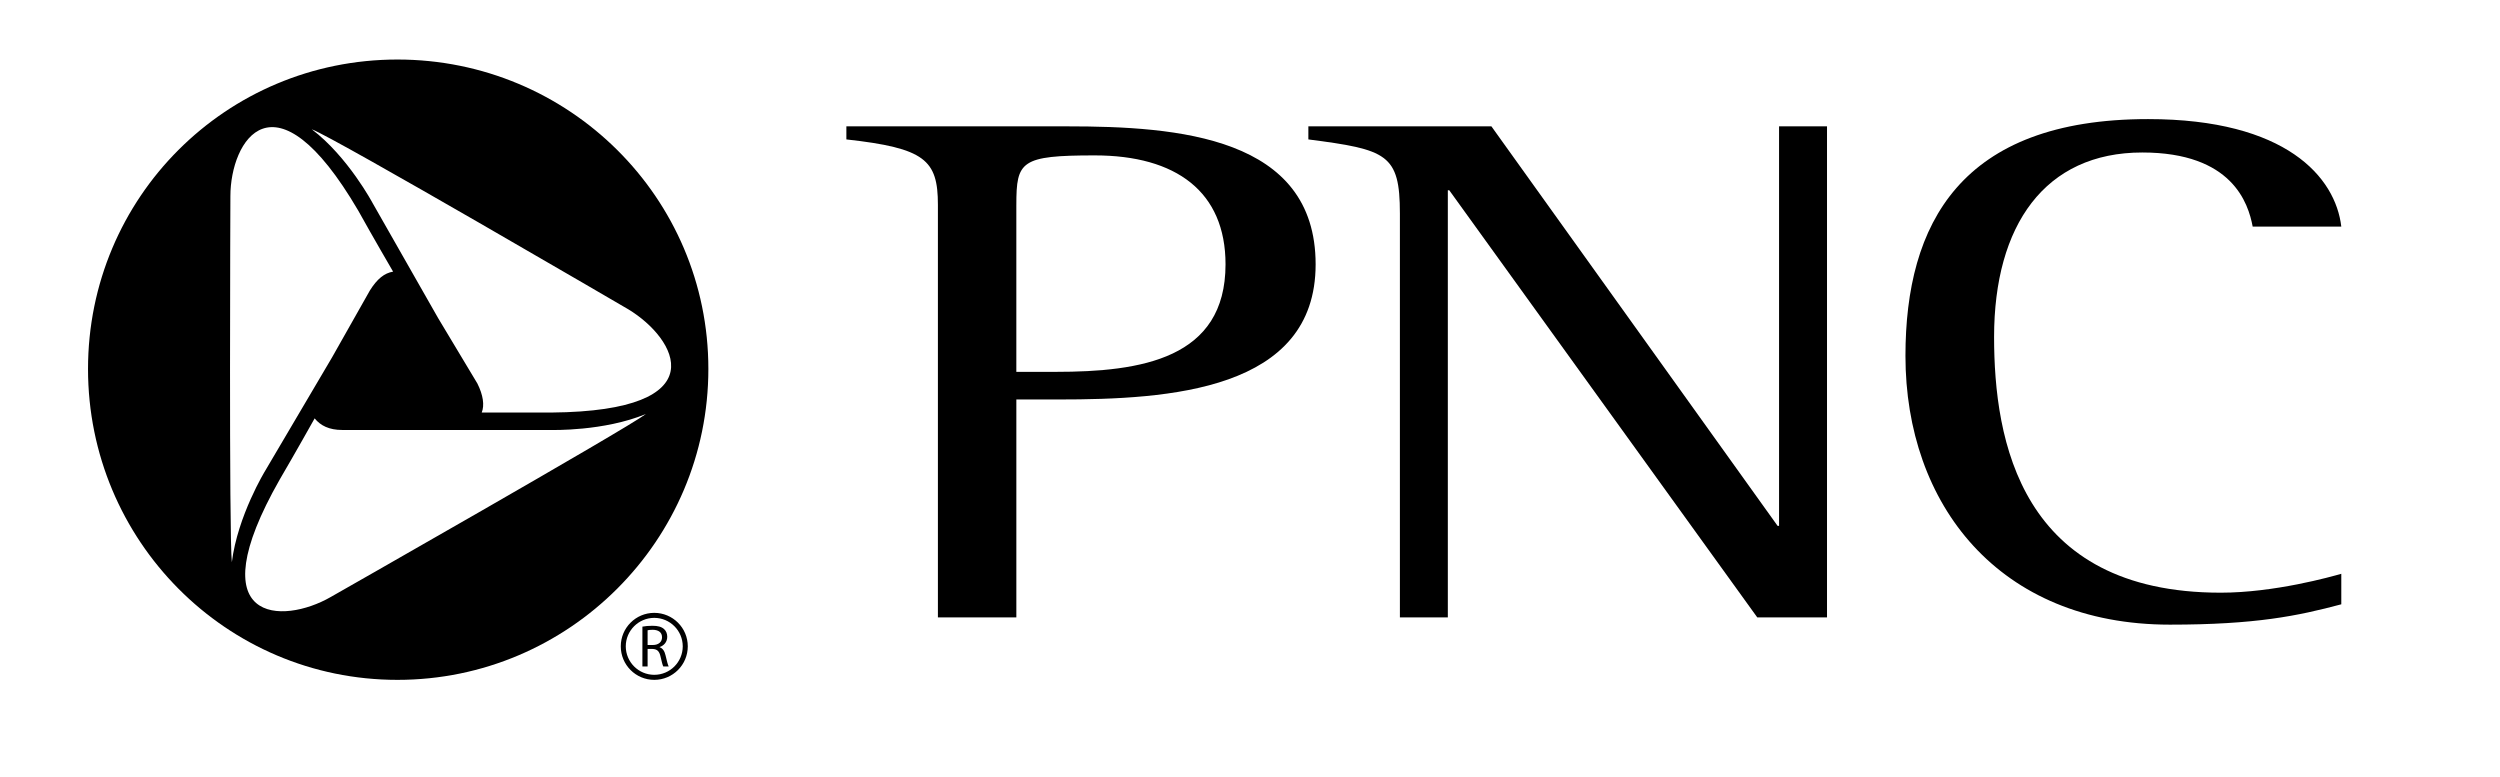
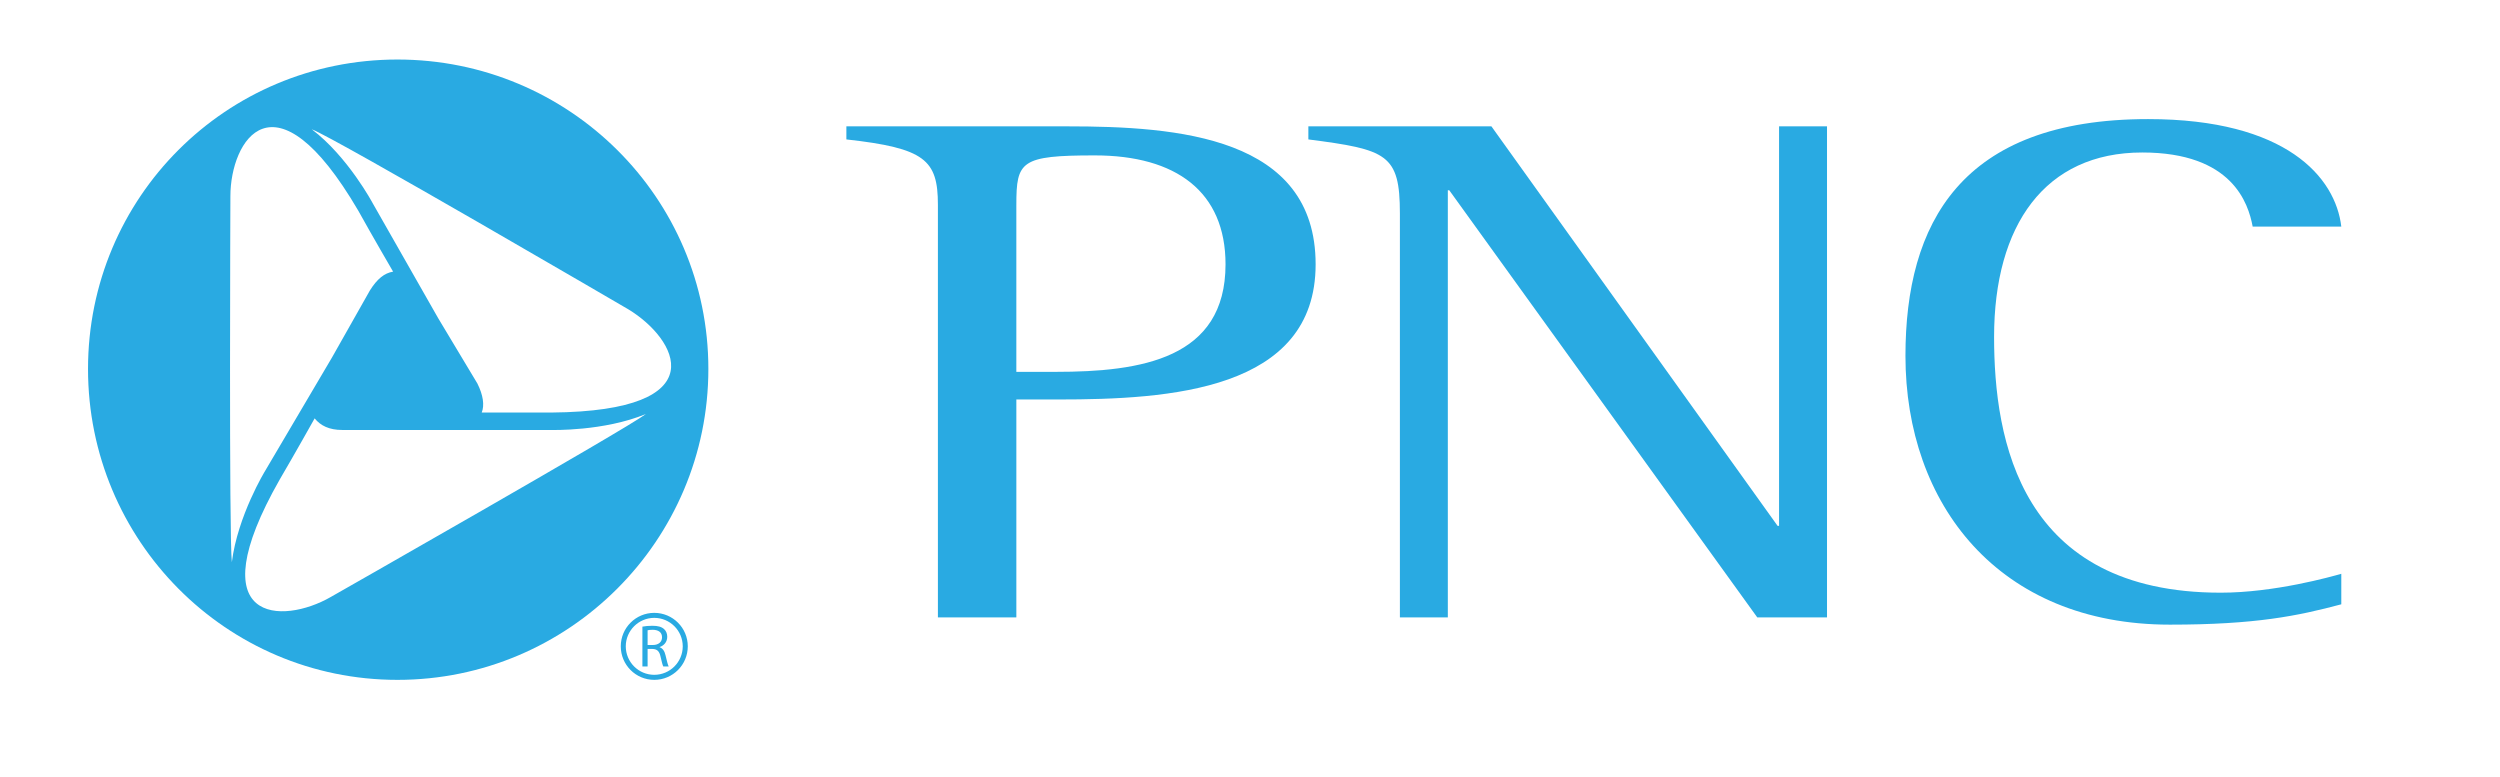
<svg xmlns="http://www.w3.org/2000/svg" version="1.1" id="svg2" x="0px" y="0px" viewBox="0 0 205.25 63.75" style="enable-background:new 0 0 205.25 63.75;" xml:space="preserve">
  <style type="text/css">
- 	.st0{fill:currentcolor;}
+ 	.st0{fill:#29AAE2;}
</style>
  <g id="g4" transform="translate(7.226563,4.887044)">
    <path id="path6" class="st0" d="M38.048,28.983c-2.385,0-5.725,0-5.725,0c0.238-0.596,0.12-1.43-0.357-2.385l-3.221-5.366   l-5.367-9.424c0,0-2.027-3.816-5.009-6.082C20.277,6.441,44.37,20.515,44.37,20.515C48.307,22.9,51.765,28.863,38.048,28.983z    M19.919,44.131c-3.936,2.266-10.974,2.266-4.175-9.66c1.192-2.029,2.862-5.01,2.862-5.01c0.478,0.596,1.193,0.953,2.267,0.953   h6.321h10.854c0,0,4.295,0.119,7.754-1.311C44.251,30.295,19.919,44.131,19.919,44.131z M11.689,11.211   c0-4.531,3.578-10.615,10.496,1.193c1.192,2.148,2.862,5.01,2.862,5.01c-0.716,0.118-1.313,0.597-1.908,1.551l-3.102,5.486   l-5.486,9.303c0,0-2.267,3.697-2.743,7.516C11.569,39.121,11.689,11.211,11.689,11.211z M25.405,0C11.331,0,0,11.331,0,25.405   C0,39.479,11.331,50.93,25.405,50.93c14.075,0,25.525-11.451,25.525-25.524C50.931,11.331,39.48,0,25.405,0z" />
  </g>
  <g id="g8" transform="translate(69.48726,10.37337)">
    <path id="path10" class="st0" d="M7.515,40.314h6.44V22.424h3.459c9.064,0,21.112-0.717,21.112-11.093   C38.526,0.835,27.195,0,18.13,0H0v1.073C6.441,1.789,7.515,2.744,7.515,6.44V40.314z M13.955,6.44c0-3.578,0.357-4.055,6.441-4.055   c6.679,0,10.733,2.981,10.733,8.945c0,7.753-6.917,8.826-13.954,8.826h-3.221V6.44z" />
  </g>
  <g id="g12" transform="translate(107.4166,10.37337)">
    <path id="path14" class="st0" d="M7.515,7.156c0-4.89-1.074-5.247-7.515-6.083V0h15.028l23.497,32.801h0.119V0h3.937v40.314h-5.726   L11.569,5.249H11.45v35.065H7.515V7.156z" />
  </g>
  <g id="g16" transform="translate(156.4376,9.777668)">
    <path id="path18" class="st0" d="M35.783,39.836c-3.578,0.955-7.037,1.67-14.075,1.67C7.634,41.506,0,31.607,0,19.44   C0,8.587,4.533,0,19.919,0C31.25,0,35.306,4.77,35.783,8.825h-7.276c-0.357-1.908-1.67-6.083-9.065-6.083   c-7.991,0-12.165,5.965-12.165,15.148c0,8.469,2.146,20.992,18.606,20.992c4.413,0,9.065-1.313,9.9-1.551V39.836z" />
  </g>
  <g id="g20" transform="translate(52.74116,51.37631)">
    <path id="path22" class="st0" d="M0.427,1.578h0.438c0.457,0,0.747-0.25,0.747-0.629c0-0.427-0.311-0.614-0.762-0.62   c-0.207,0-0.354,0.02-0.423,0.04V1.578z M0,0.07C0.216,0.025,0.525,0,0.82,0c0.457,0,0.751,0.084,0.958,0.271   c0.167,0.147,0.261,0.373,0.261,0.628c0,0.439-0.275,0.729-0.624,0.847v0.015C1.67,1.849,1.822,2.085,1.9,2.429   C2.009,2.891,2.088,3.21,2.157,3.338H1.714C1.659,3.24,1.587,2.959,1.493,2.547C1.395,2.089,1.217,1.918,0.829,1.902H0.427v1.436H0   V0.07z" />
  </g>
  <g id="g24" transform="translate(50.96586,50.31571)">
    <path id="path26" class="st0" d="M0.41,2.748c0.003,1.293,1.049,2.337,2.339,2.339c1.293-0.002,2.335-1.046,2.339-2.339   C5.084,1.457,4.042,0.414,2.749,0.411C1.459,0.414,0.413,1.457,0.41,2.748z M0,2.748C0,1.231,1.23,0,2.749,0   c1.518,0,2.752,1.23,2.752,2.748c0,1.52-1.233,2.753-2.752,2.753C1.23,5.501,0,4.269,0,2.748z" />
  </g>
</svg>
